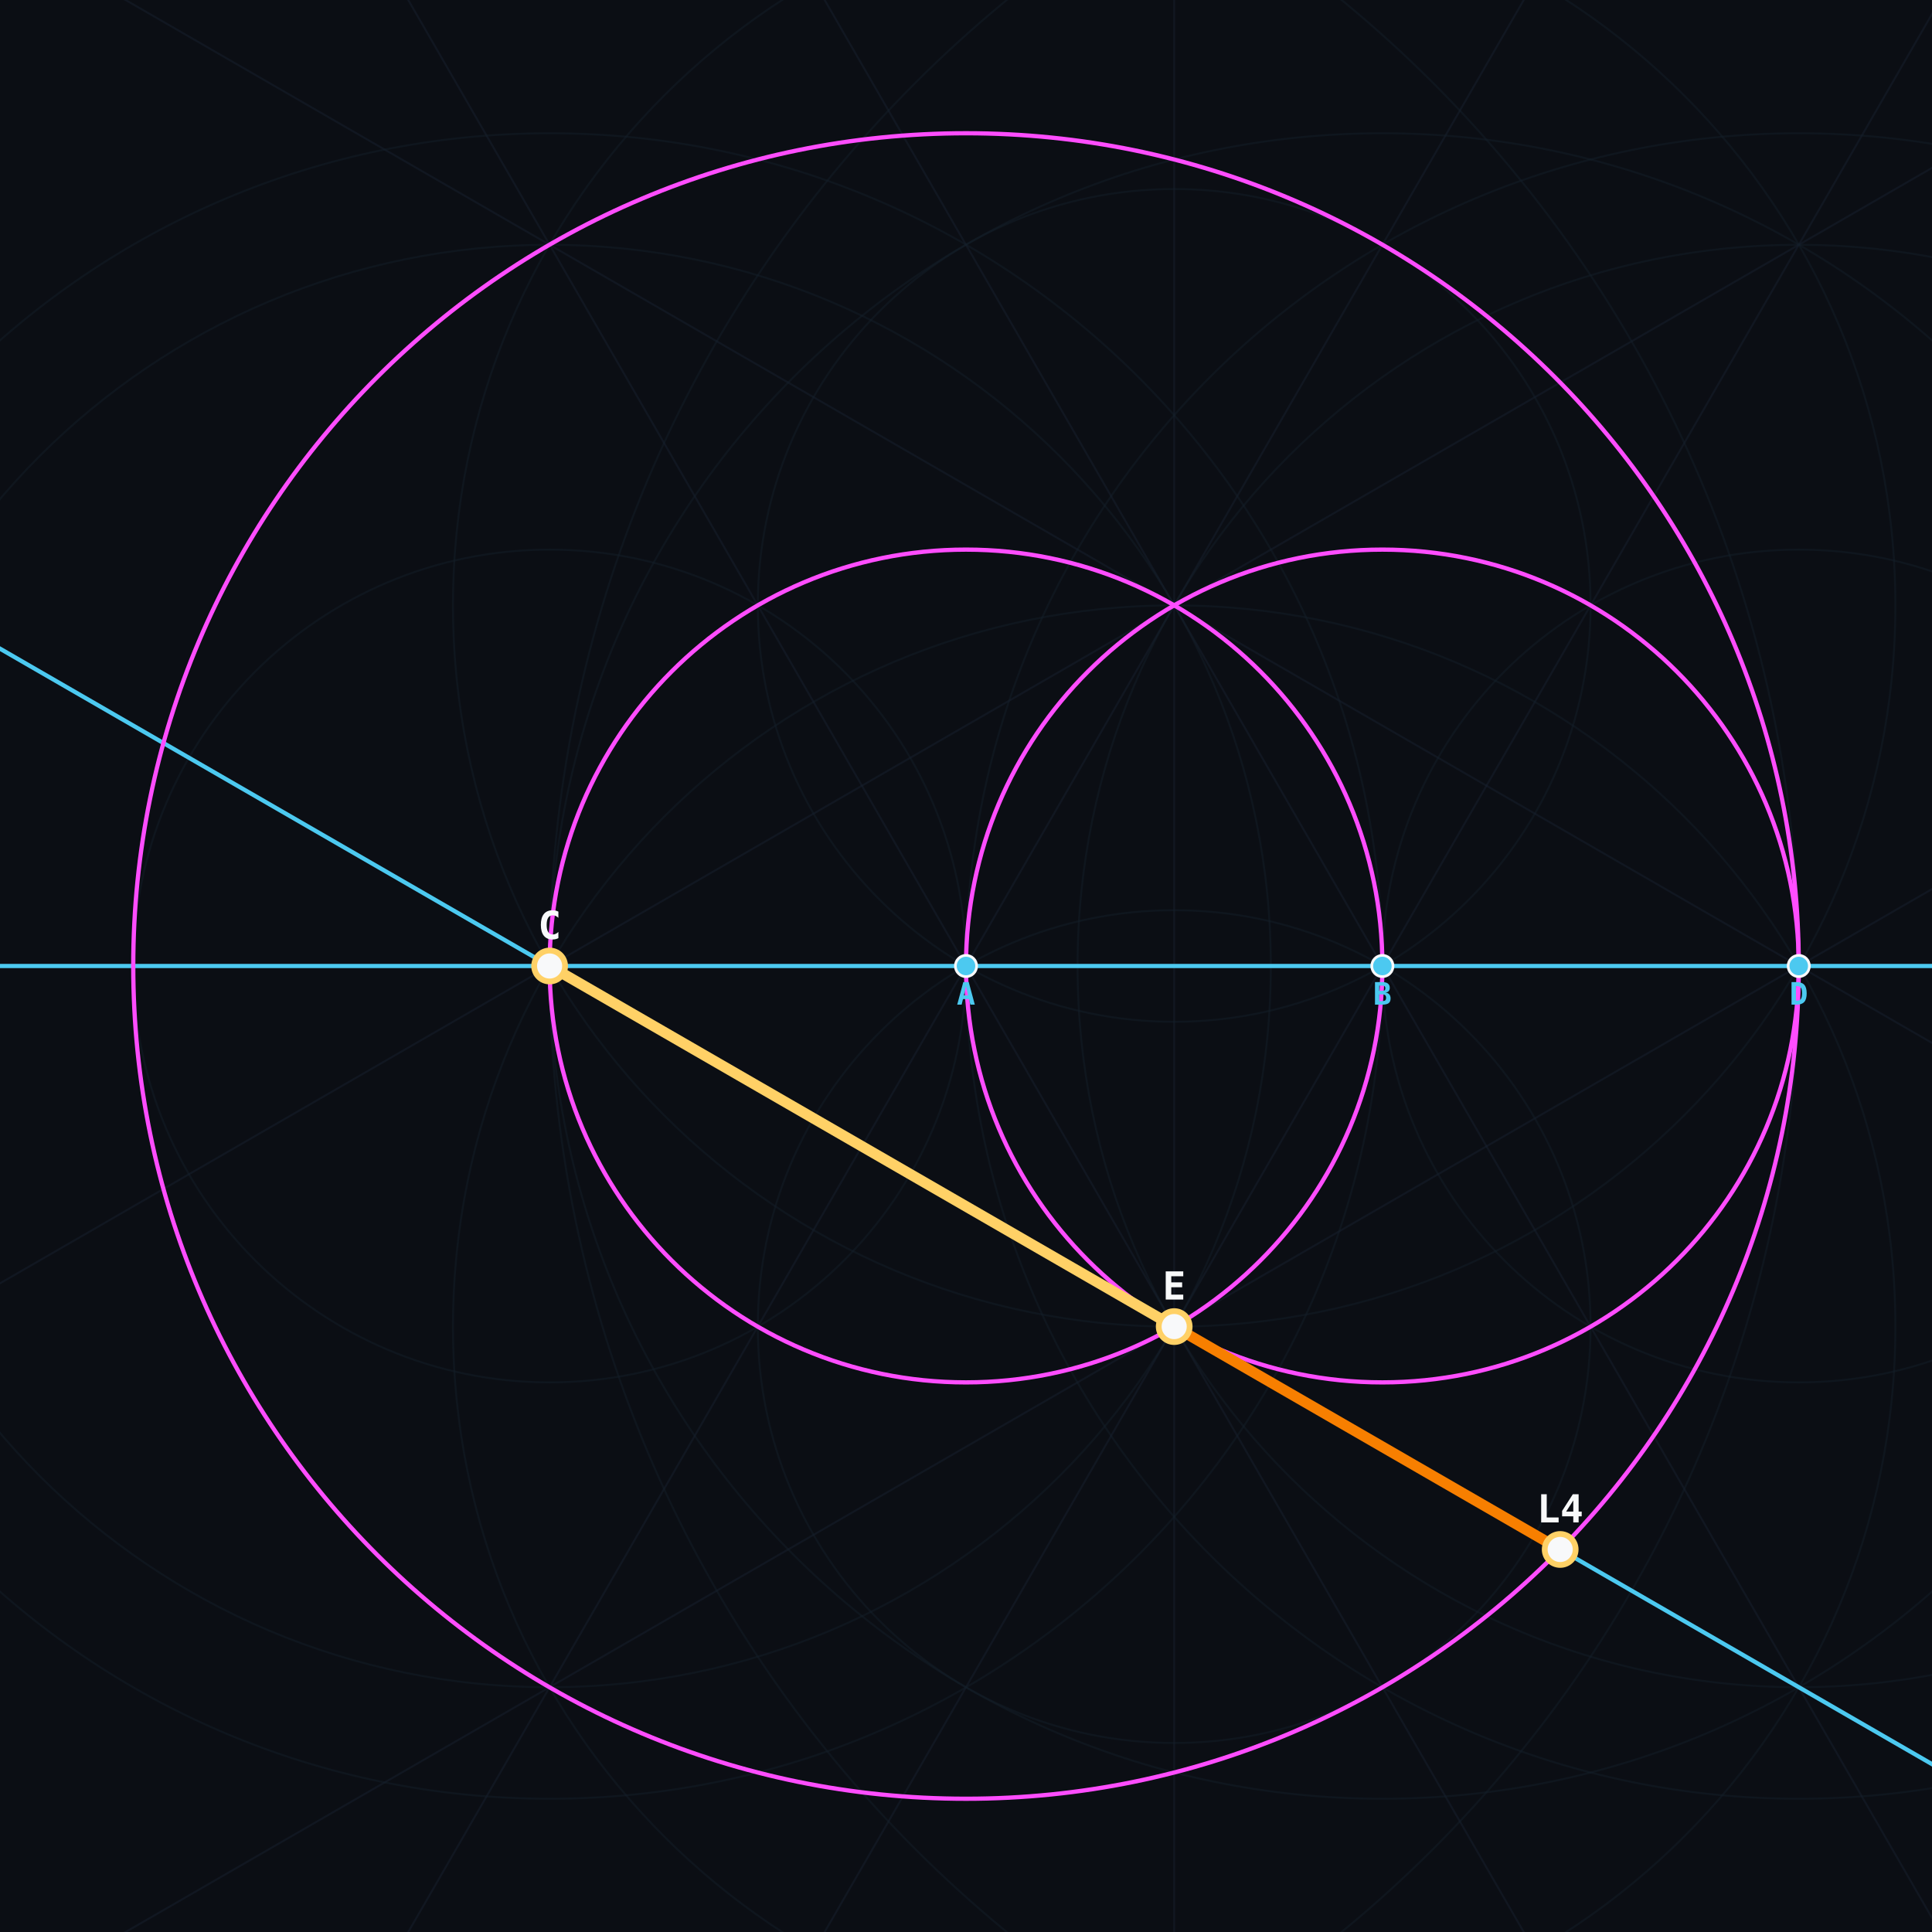
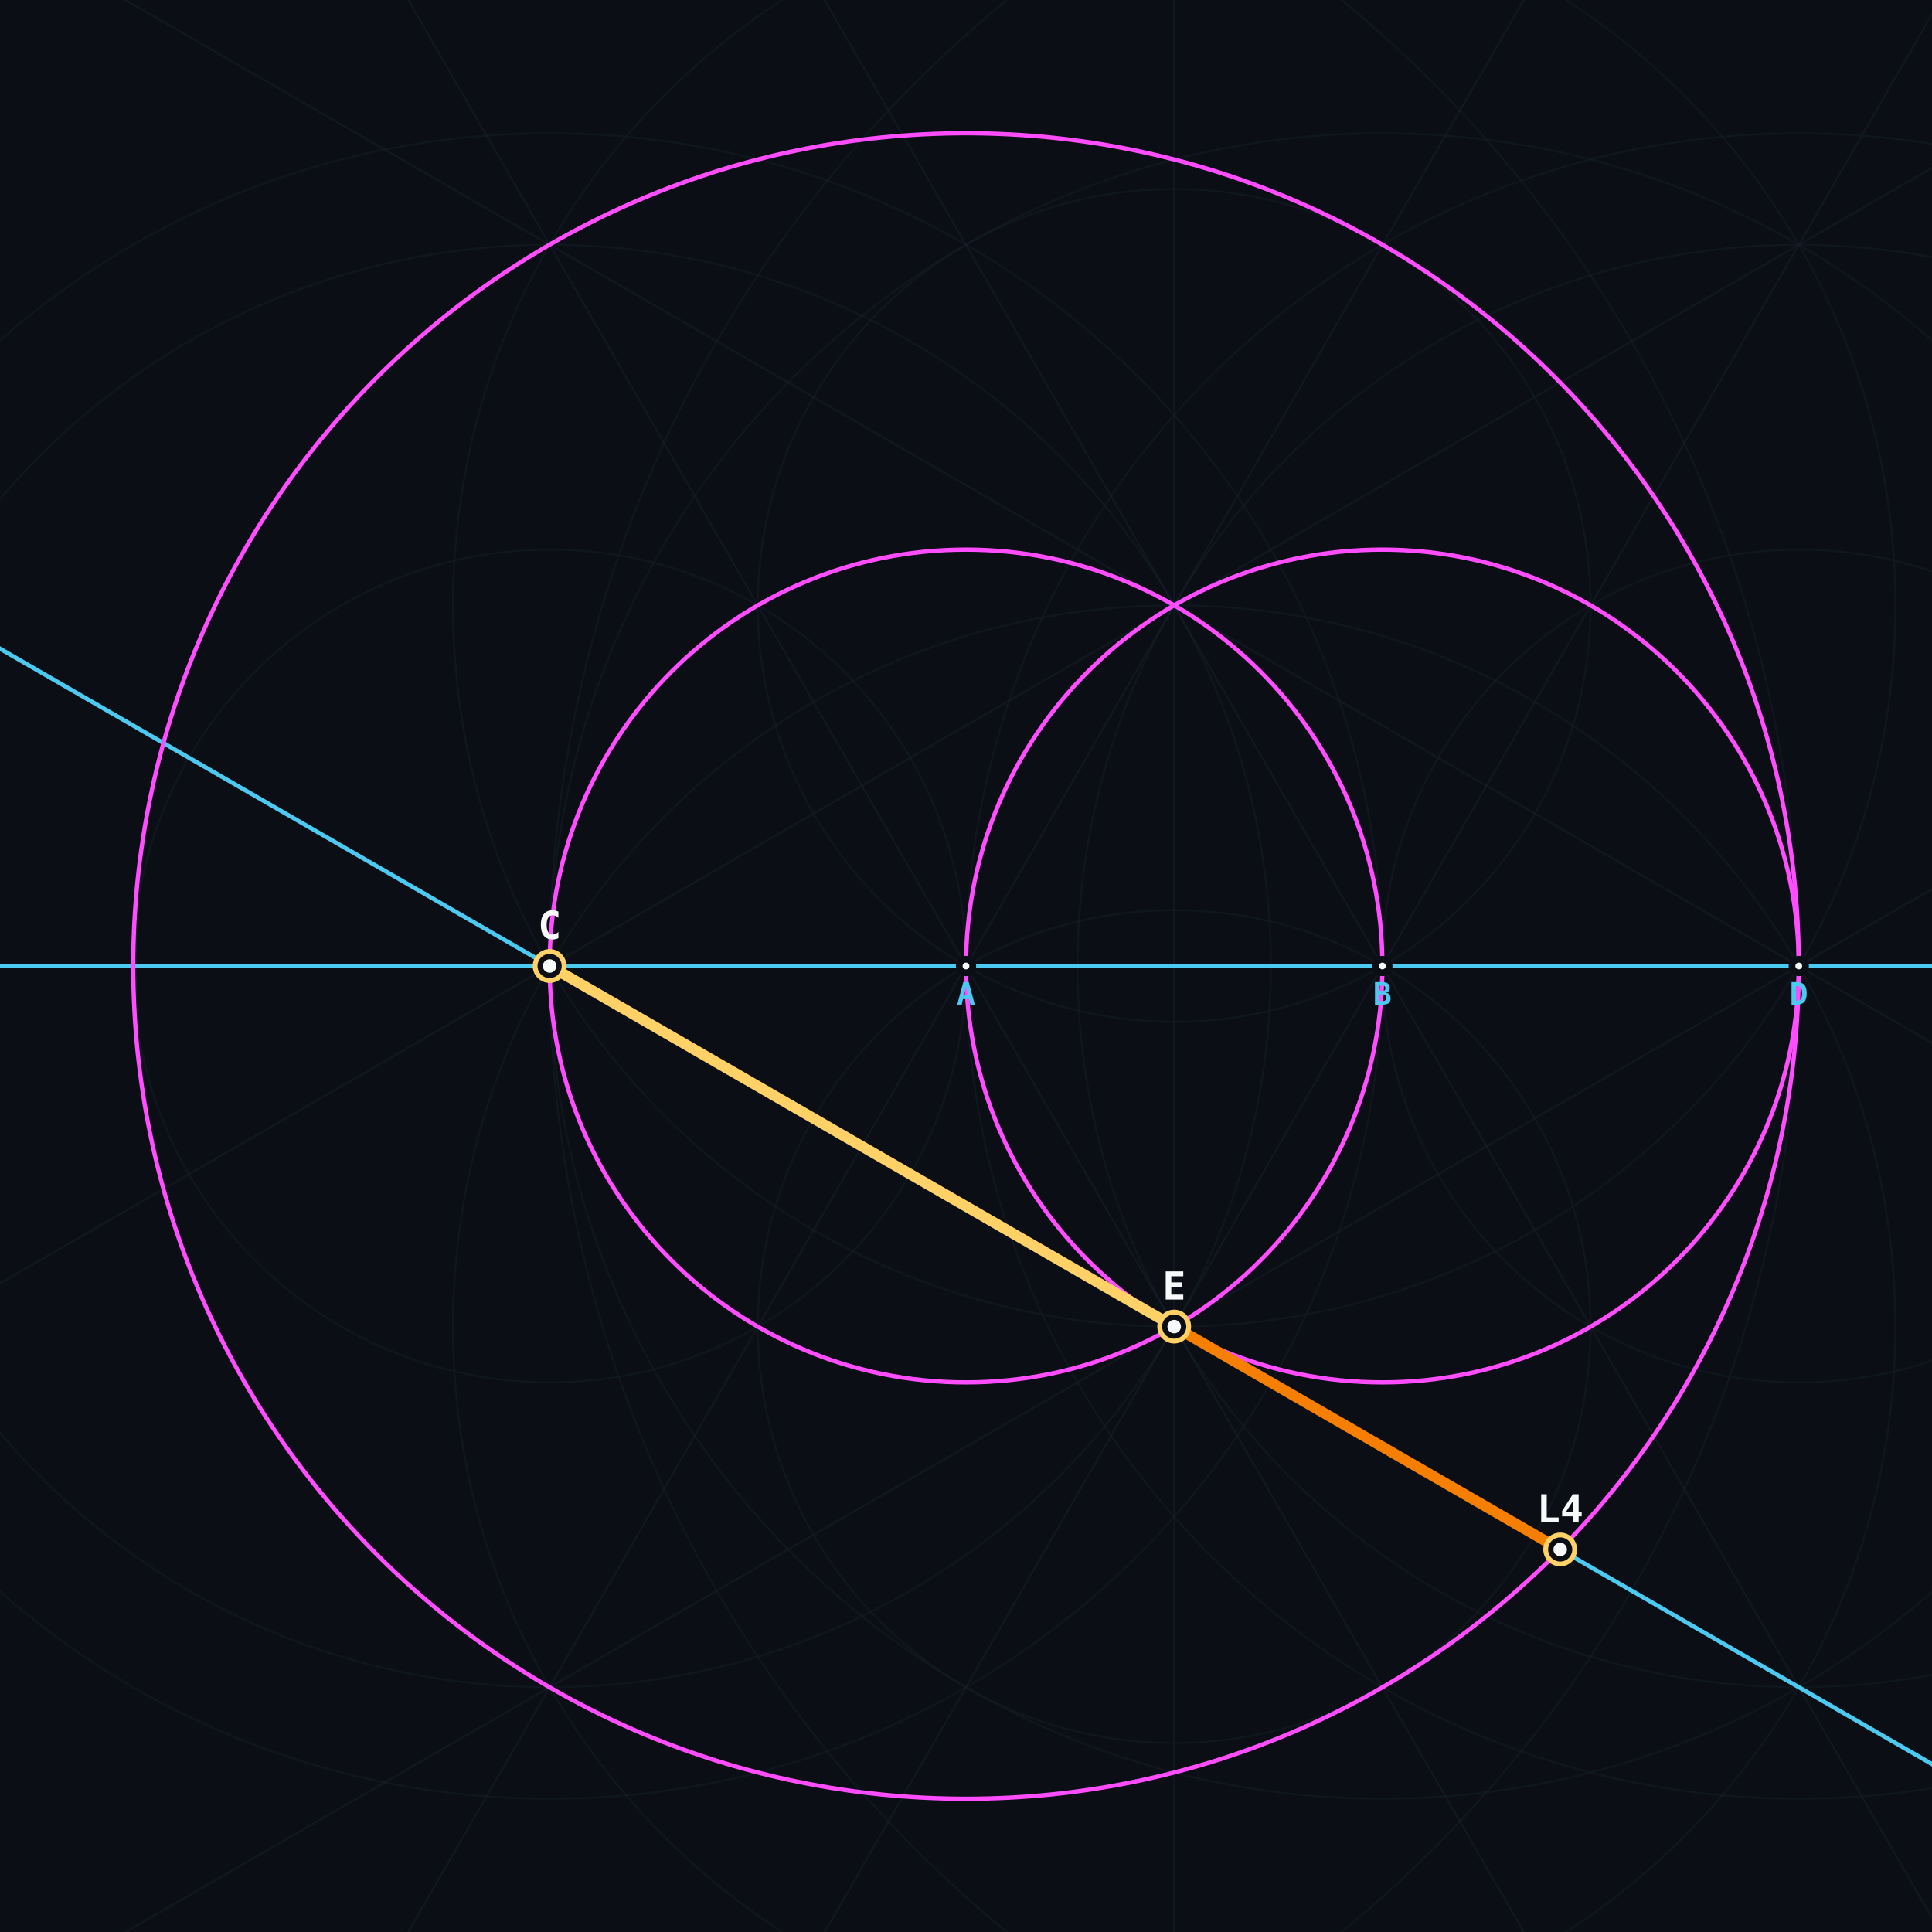
<svg xmlns="http://www.w3.org/2000/svg" viewBox="0 0 1000 1000" width="100%" height="100%" class="levels-svg">
  <defs>
    <clipPath id="sq-clip">
      <rect x="0" y="0" width="1000" height="1000" />
    </clipPath>
  </defs>
  <rect x="0" y="0" width="1000" height="1000" fill="#0b0e14" />
  <g clip-path="url(#sq-clip)">
    <line x1="-71.12" y1="-489.21" x2="1178.88" y2="1675.85" stroke="#1a2332" stroke-width="1.0" stroke-opacity="0.45" />
    <line x1="-71.12" y1="1489.21" x2="1178.88" y2="-675.85" stroke="#1a2332" stroke-width="1.0" stroke-opacity="0.45" />
    <line x1="1286.64" y1="-489.21" x2="36.64" y2="1675.85" stroke="#1a2332" stroke-width="1.0" stroke-opacity="0.45" />
    <line x1="1286.64" y1="1489.21" x2="36.64" y2="-675.85" stroke="#1a2332" stroke-width="1.0" stroke-opacity="0.45" />
    <line x1="-636.41" y1="1031.68" x2="1528.65" y2="-218.32" stroke="#1a2332" stroke-width="1.0" stroke-opacity="0.45" />
    <line x1="1851.93" y1="-31.68" x2="-313.14" y2="1218.32" stroke="#1a2332" stroke-width="1.0" stroke-opacity="0.45" />
    <line x1="1851.93" y1="1031.68" x2="-313.14" y2="-218.32" stroke="#1a2332" stroke-width="1.0" stroke-opacity="0.45" />
    <line x1="607.76" y1="1750.00" x2="607.76" y2="-750.00" stroke="#1a2332" stroke-width="1.0" stroke-opacity="0.45" />
    <circle cx="284.48" cy="500.00" r="215.52" fill="none" stroke="#161f2c" stroke-width="1.0" stroke-opacity="0.45" />
    <circle cx="931.03" cy="500.00" r="431.03" fill="none" stroke="#161f2c" stroke-width="1.0" stroke-opacity="0.45" />
    <circle cx="607.76" cy="686.64" r="215.52" fill="none" stroke="#161f2c" stroke-width="1.0" stroke-opacity="0.45" />
    <circle cx="607.76" cy="313.36" r="215.52" fill="none" stroke="#161f2c" stroke-width="1.0" stroke-opacity="0.45" />
    <circle cx="715.52" cy="500.00" r="431.03" fill="none" stroke="#161f2c" stroke-width="1.0" stroke-opacity="0.45" />
    <circle cx="284.48" cy="500.00" r="431.03" fill="none" stroke="#161f2c" stroke-width="1.0" stroke-opacity="0.45" />
    <circle cx="931.03" cy="500.00" r="215.52" fill="none" stroke="#161f2c" stroke-width="1.0" stroke-opacity="0.45" />
    <circle cx="284.48" cy="500.00" r="646.55" fill="none" stroke="#161f2c" stroke-width="1.0" stroke-opacity="0.45" />
    <circle cx="931.03" cy="500.00" r="646.55" fill="none" stroke="#161f2c" stroke-width="1.0" stroke-opacity="0.45" />
    <circle cx="284.48" cy="500.00" r="373.29" fill="none" stroke="#161f2c" stroke-width="1.0" stroke-opacity="0.45" />
    <circle cx="607.76" cy="686.64" r="373.29" fill="none" stroke="#161f2c" stroke-width="1.0" stroke-opacity="0.45" />
    <circle cx="607.76" cy="313.36" r="373.29" fill="none" stroke="#161f2c" stroke-width="1.0" stroke-opacity="0.45" />
    <circle cx="931.03" cy="500.00" r="373.29" fill="none" stroke="#161f2c" stroke-width="1.0" stroke-opacity="0.45" />
    <line x1="-642.24" y1="500.00" x2="1857.76" y2="500.00" stroke="#4cc9f0" stroke-width="2.2" stroke-linecap="round" />
    <line x1="-636.41" y1="-31.68" x2="1528.65" y2="1218.32" stroke="#4cc9f0" stroke-width="2.2" stroke-linecap="round" />
    <circle cx="500.00" cy="500.00" r="215.52" fill="none" stroke="#ff4dff" stroke-width="2.2" />
    <circle cx="715.52" cy="500.00" r="215.52" fill="none" stroke="#ff4dff" stroke-width="2.2" />
    <circle cx="500.00" cy="500.00" r="431.03" fill="none" stroke="#ff4dff" stroke-width="2.2" />
-     <circle class="geom-point" cx="500.00" cy="500.00" r="5.5" data-base-r="5.5" fill="#4cc9f0" stroke="#f8f9fa" stroke-width="1.4" />
+     <circle class="geom-point" cx="500.00" cy="500.00" r="3.5" data-base-r="3.5" fill="#f8f9fa" stroke="#0b0e14" stroke-width="3.5" />
    <text class="geom-label" x="500.00" y="520.00" data-anchor-x="500.00" data-anchor-y="500.00" data-offset-y="20" data-base-font="16" fill="#4cc9f0" font-family="monospace" font-size="16" font-weight="bold" text-anchor="middle">A</text>
-     <circle class="geom-point" cx="715.52" cy="500.00" r="5.5" data-base-r="5.5" fill="#4cc9f0" stroke="#f8f9fa" stroke-width="1.4" />
+     <circle class="geom-point" cx="715.52" cy="500.00" r="3.5" data-base-r="3.5" fill="#f8f9fa" stroke="#0b0e14" stroke-width="3.5" />
    <text class="geom-label" x="715.52" y="520.00" data-anchor-x="715.52" data-anchor-y="500.00" data-offset-y="20" data-base-font="16" fill="#4cc9f0" font-family="monospace" font-size="16" font-weight="bold" text-anchor="middle">B</text>
-     <circle class="geom-point" cx="931.03" cy="500.00" r="5.5" data-base-r="5.5" fill="#4cc9f0" stroke="#f8f9fa" stroke-width="1.4" />
+     <circle class="geom-point" cx="931.03" cy="500.00" r="3.5" data-base-r="3.5" fill="#f8f9fa" stroke="#0b0e14" stroke-width="3.5" />
    <text class="geom-label" x="931.03" y="520.00" data-anchor-x="931.03" data-anchor-y="500.00" data-offset-y="20" data-base-font="16" fill="#4cc9f0" font-family="monospace" font-size="16" font-weight="bold" text-anchor="middle">D</text>
    <line x1="284.48" y1="500.00" x2="607.76" y2="686.64" stroke="#ffd166" stroke-width="5.5" stroke-linecap="round" />
    <line x1="607.76" y1="686.64" x2="807.55" y2="802.00" stroke="#f77f00" stroke-width="5.5" stroke-linecap="round" />
-     <circle class="geom-point" cx="284.48" cy="500.00" r="8" data-base-r="8" fill="#f8f9fa" stroke="#ffd166" stroke-width="3" />
+     <circle class="geom-point" cx="284.48" cy="500.00" r="7.5" data-base-r="7.5" fill="#0b0e14" stroke="#ffd166" stroke-width="2.5" />
+     <circle class="geom-point" cx="284.48" cy="500.00" r="3.5" data-base-r="3.5" fill="#f8f9fa" stroke="none" />
    <text class="geom-label" x="284.48" y="486.00" data-anchor-x="284.48" data-anchor-y="500.00" data-offset-y="-14" data-base-font="20" fill="#f8f9fa" font-family="monospace" font-size="20" font-weight="bold" text-anchor="middle">C</text>
-     <circle class="geom-point" cx="607.76" cy="686.64" r="8" data-base-r="8" fill="#f8f9fa" stroke="#ffd166" stroke-width="3" />
+     <circle class="geom-point" cx="607.76" cy="686.64" r="7.5" data-base-r="7.5" fill="#0b0e14" stroke="#ffd166" stroke-width="2.5" />
+     <circle class="geom-point" cx="607.76" cy="686.64" r="3.5" data-base-r="3.5" fill="#f8f9fa" stroke="none" />
    <text class="geom-label" x="607.76" y="672.64" data-anchor-x="607.76" data-anchor-y="686.64" data-offset-y="-14" data-base-font="20" fill="#f8f9fa" font-family="monospace" font-size="20" font-weight="bold" text-anchor="middle">E</text>
-     <circle class="geom-point" cx="807.55" cy="802.00" r="8" data-base-r="8" fill="#f8f9fa" stroke="#ffd166" stroke-width="3" />
+     <circle class="geom-point" cx="807.55" cy="802.00" r="7.5" data-base-r="7.5" fill="#0b0e14" stroke="#ffd166" stroke-width="2.5" />
+     <circle class="geom-point" cx="807.55" cy="802.00" r="3.5" data-base-r="3.5" fill="#f8f9fa" stroke="none" />
    <text class="geom-label" x="807.55" y="788.00" data-anchor-x="807.55" data-anchor-y="802.00" data-offset-y="-14" data-base-font="20" fill="#f8f9fa" font-family="monospace" font-size="20" font-weight="bold" text-anchor="middle">L4</text>
  </g>
</svg>
